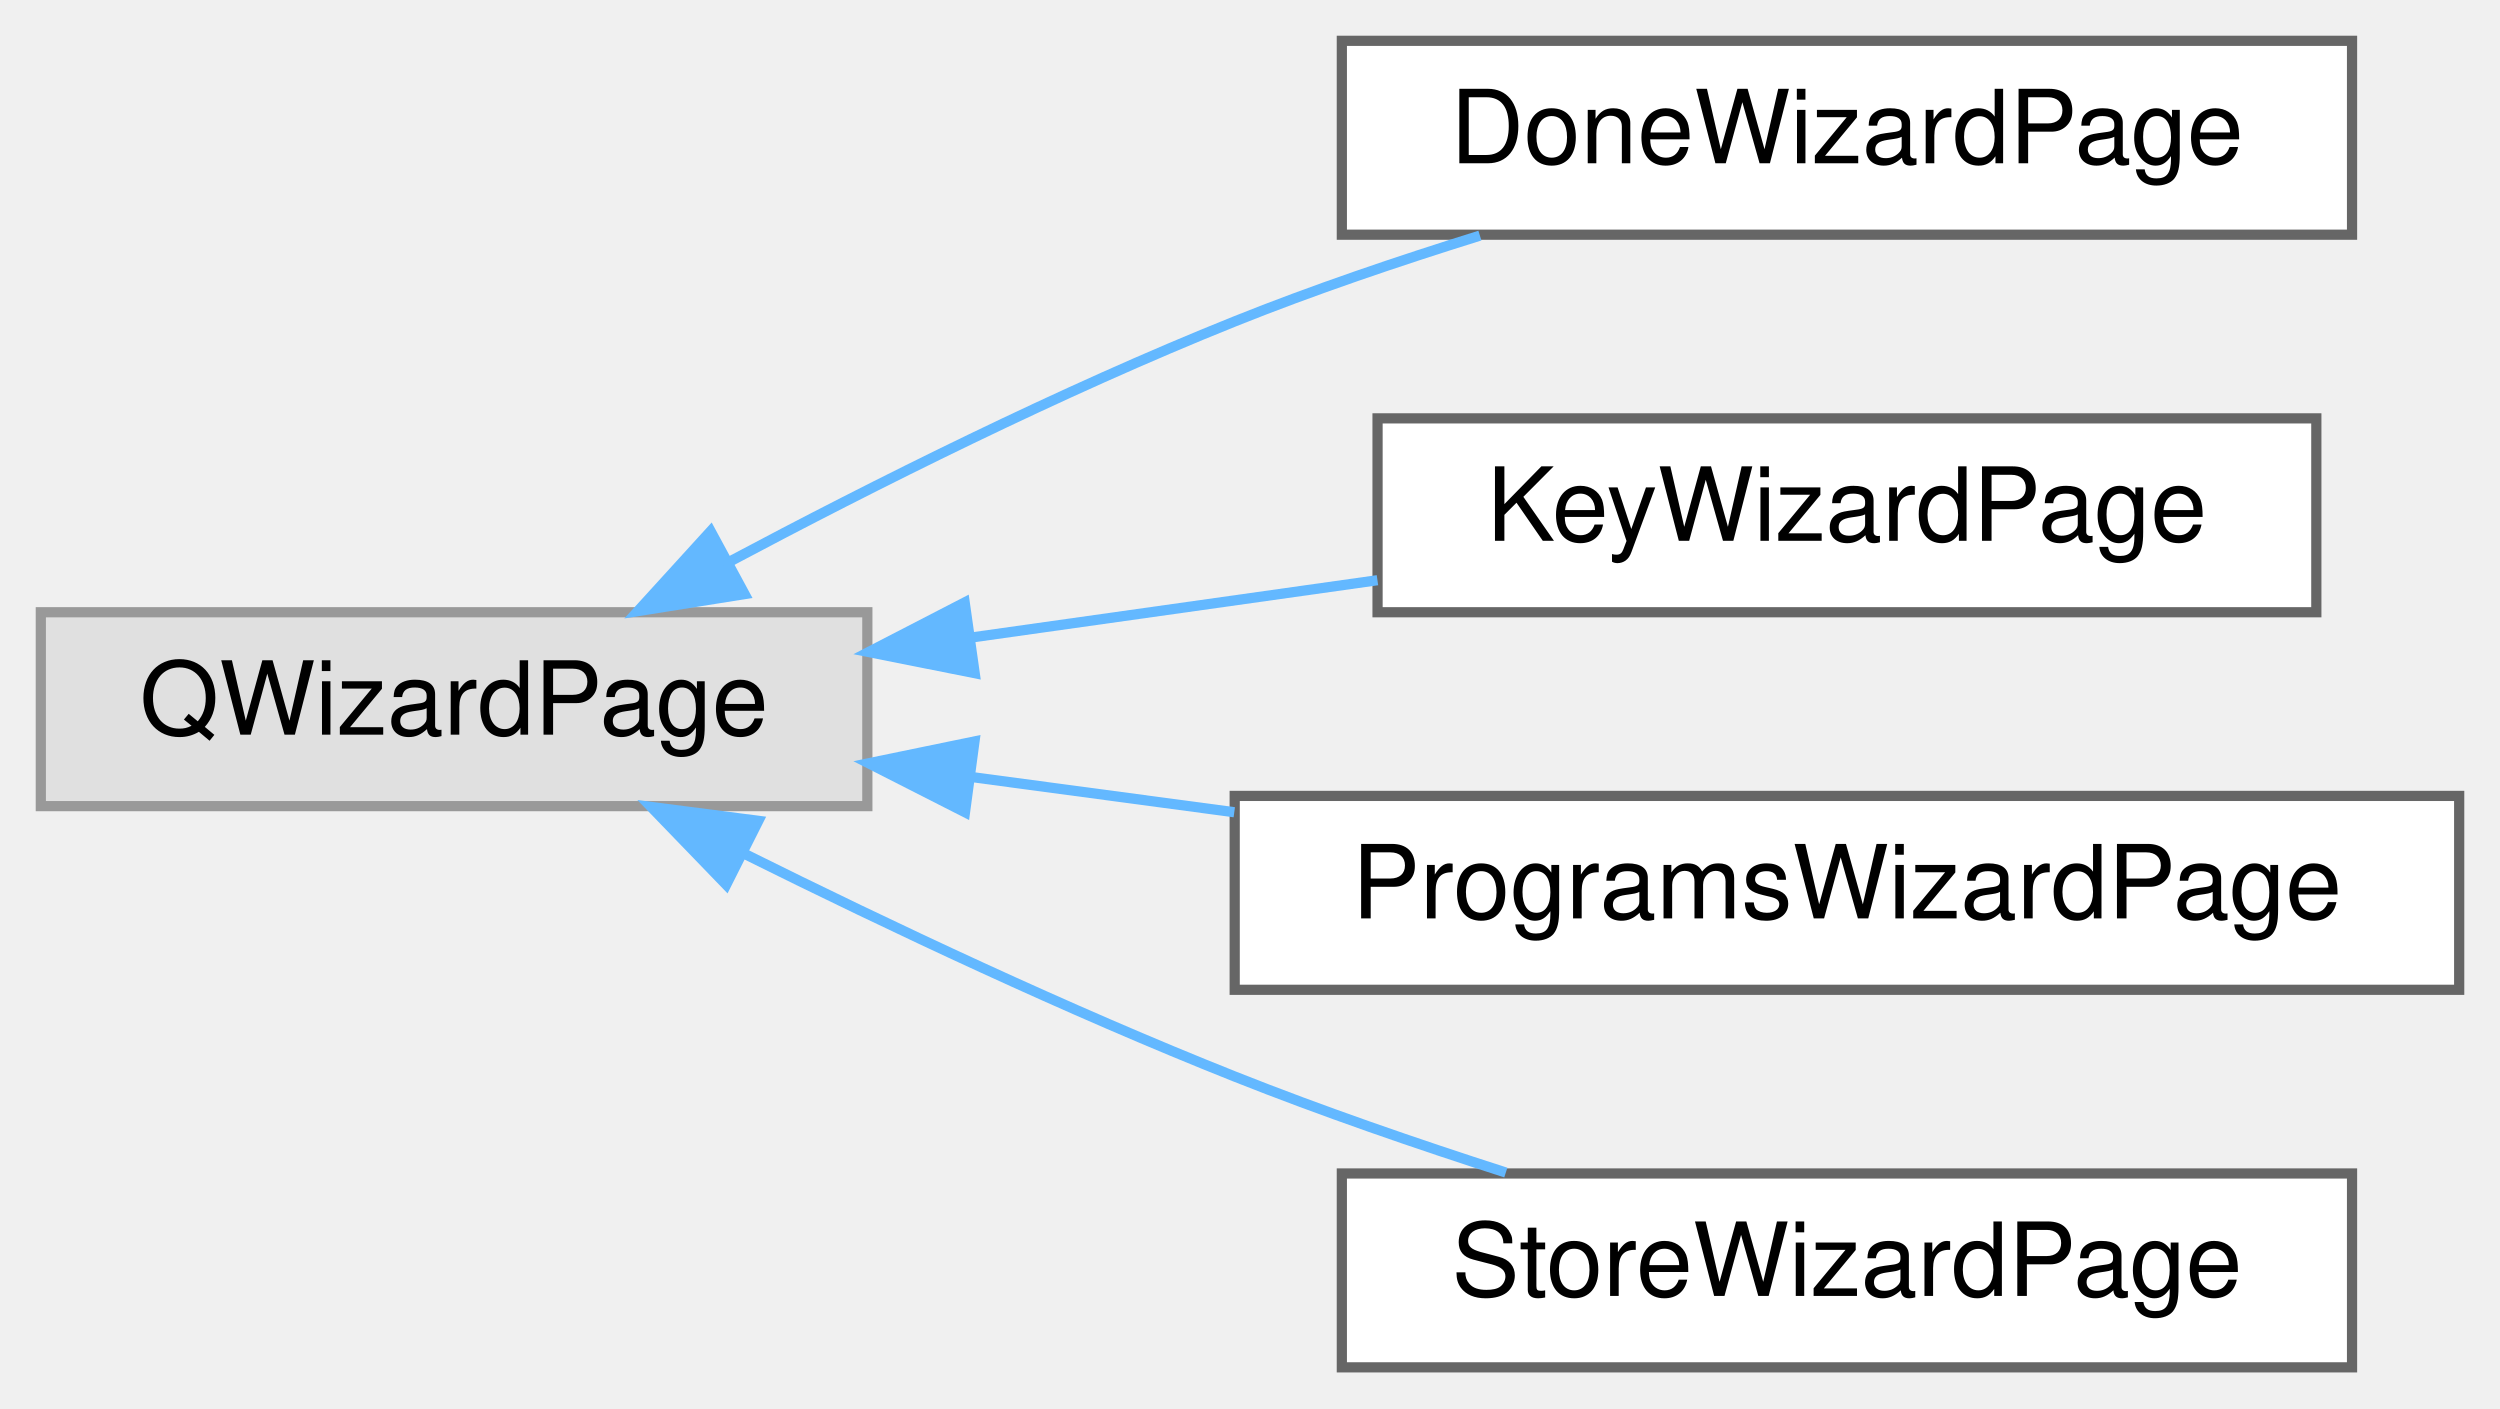
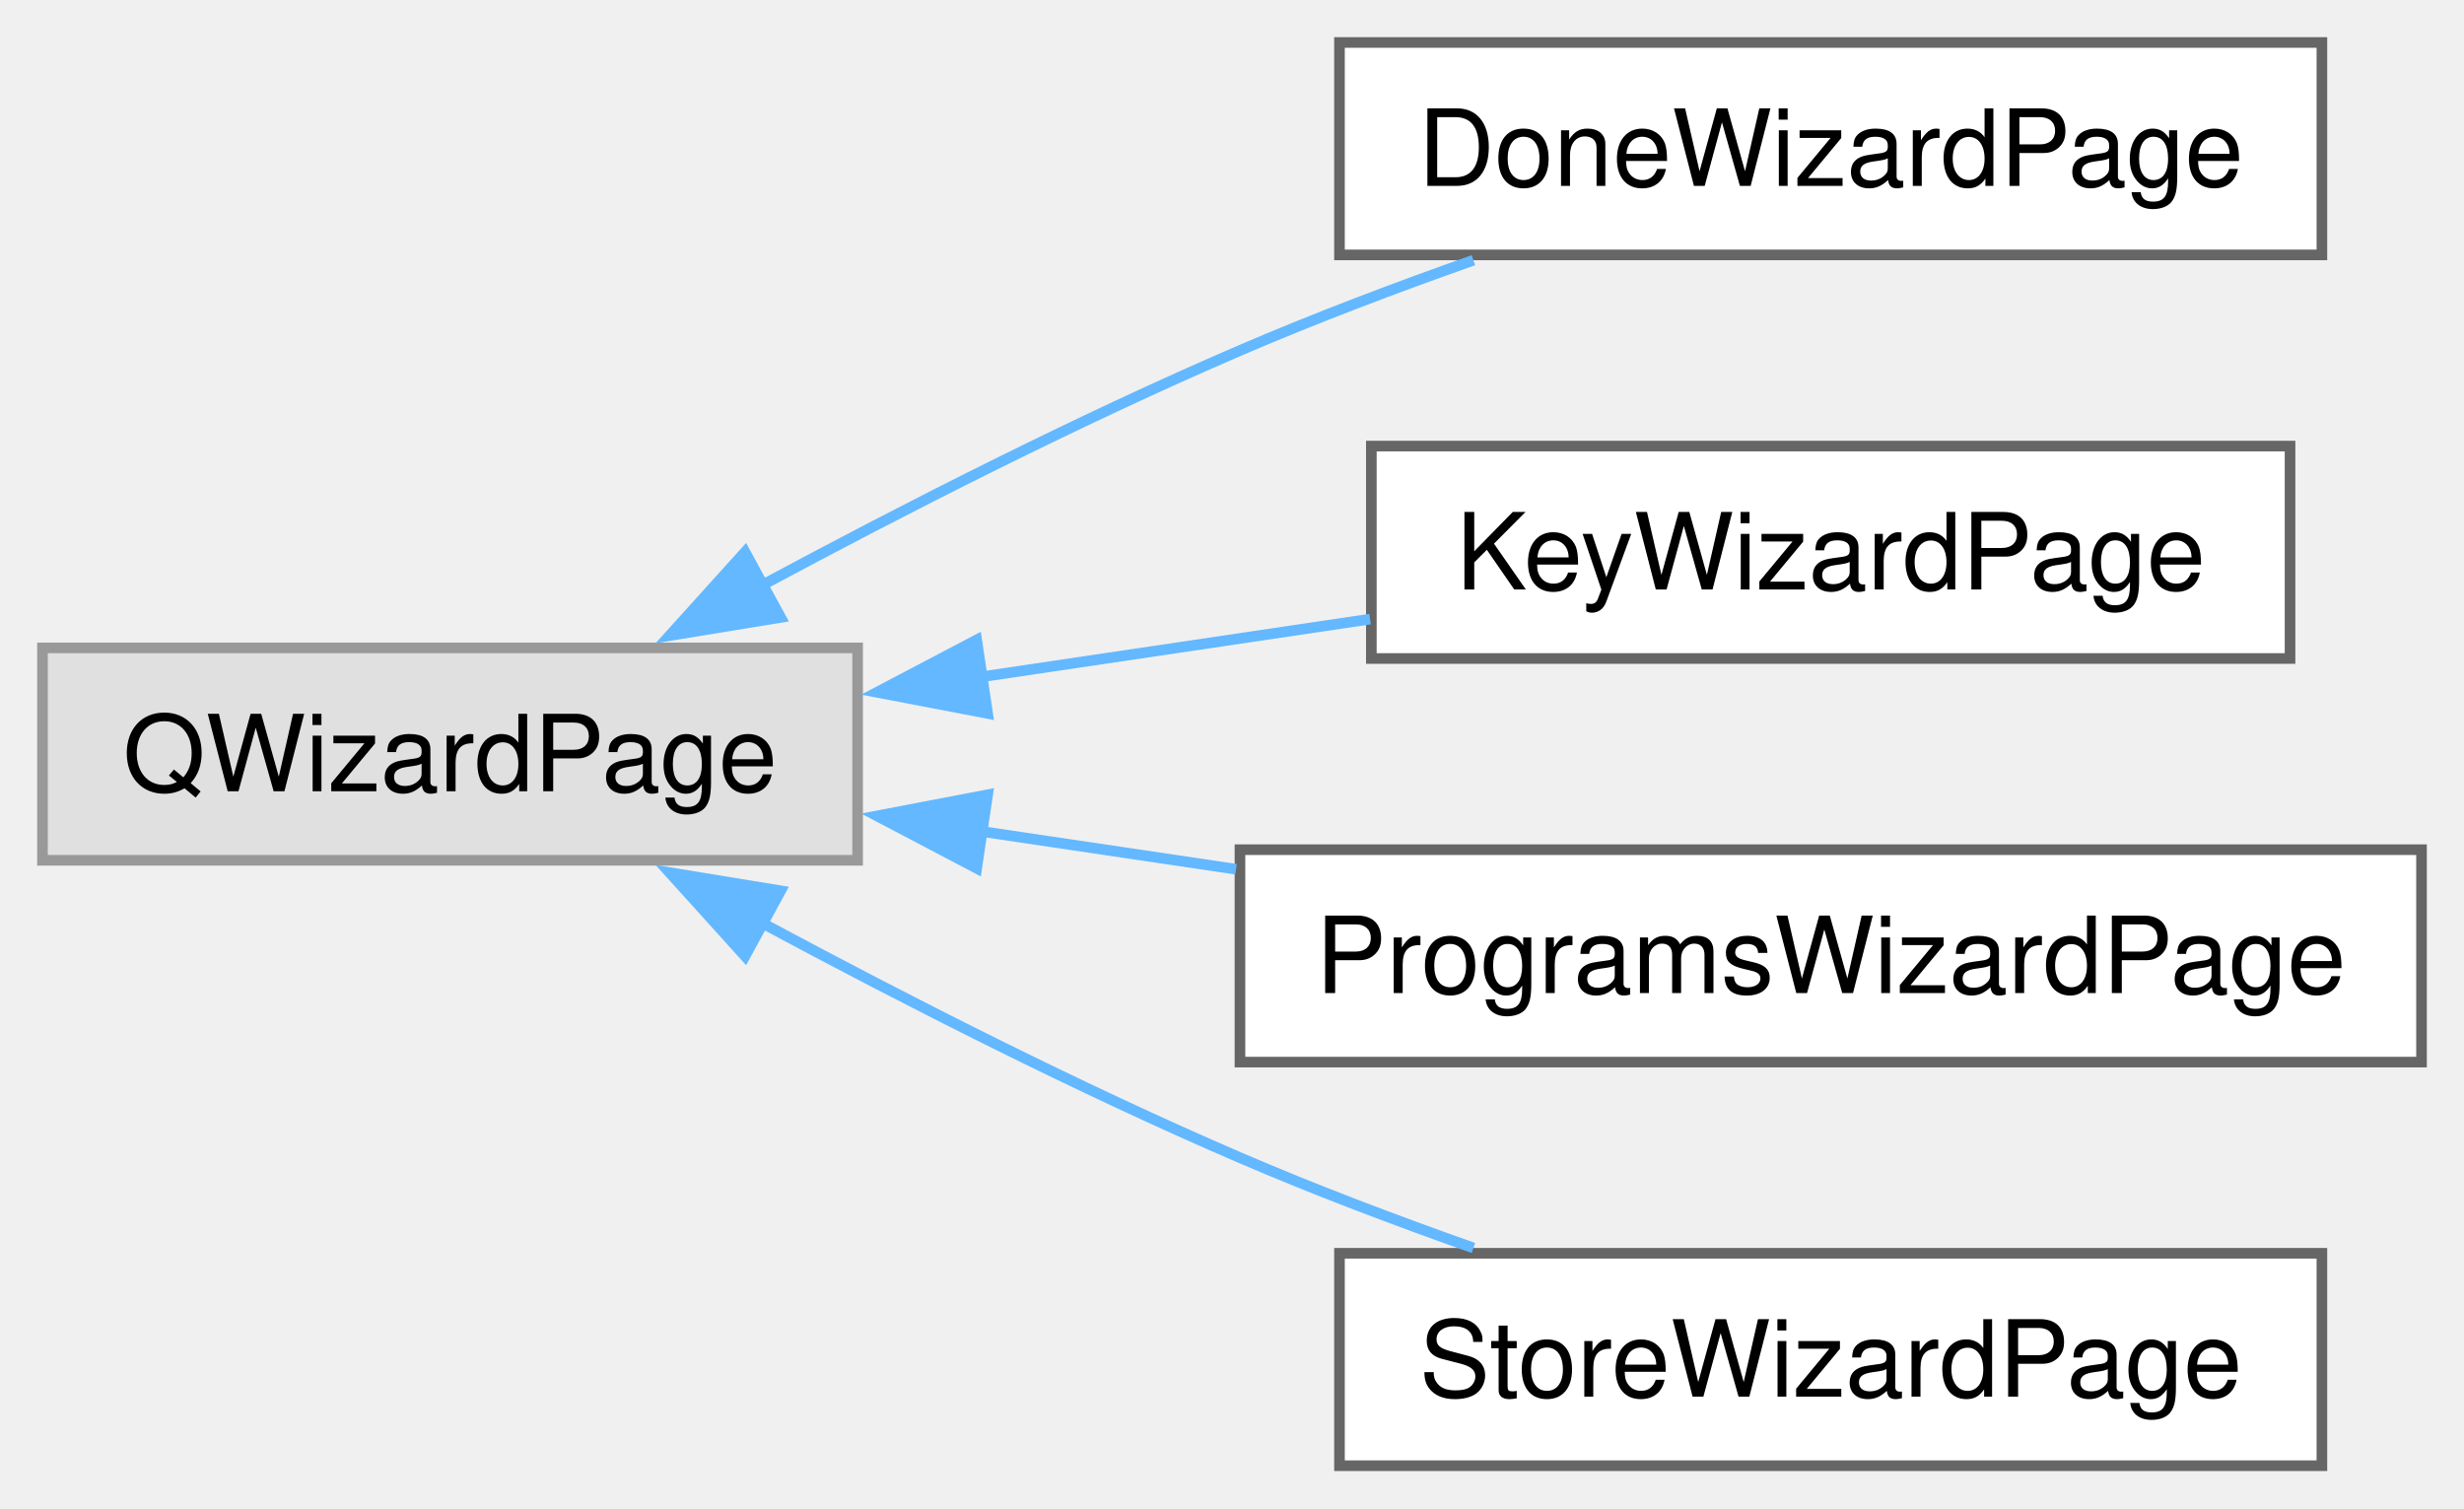
- <svg xmlns="http://www.w3.org/2000/svg" xmlns:xlink="http://www.w3.org/1999/xlink" width="245pt" height="138pt" viewBox="0.00 0.00 245.00 138.00">
-   <g id="graph0" class="graph" transform="scale(1 1) rotate(0) translate(4 134)">
+ <svg xmlns="http://www.w3.org/2000/svg" xmlns:xlink="http://www.w3.org/1999/xlink" width="232pt" height="142pt" viewBox="0.00 0.00 232.00 142.00">
+   <g id="graph0" class="graph" transform="scale(1 1) rotate(0) translate(4 138)">
    <g id="Node000000" class="node">
      <g id="a_Node000000">
        <a xlink:title=" ">
-           <polygon fill="#e0e0e0" stroke="#999999" points="81,-74 0,-74 0,-55 81,-55 81,-74" />
-           <text text-anchor="middle" x="40.5" y="-62" font-family="Helvetica,sans-Serif" font-size="10.00">QWizardPage</text>
+           <polygon fill="#e0e0e0" stroke="#999999" points="76.75,-77 0,-77 0,-57 76.75,-57 76.75,-77" />
+           <text xml:space="preserve" text-anchor="middle" x="38.38" y="-63.5" font-family="Helvetica,sans-Serif" font-size="10.00">QWizardPage</text>
        </a>
      </g>
    </g>
    <g id="Node000001" class="node">
      <g id="a_Node000001">
        <a xlink:href="class_done_wizard_page.html" target="_top" xlink:title="A summary and the two preferences worth asking on day one.">
-           <polygon fill="white" stroke="#666666" points="226.5,-130 127.5,-130 127.5,-111 226.5,-111 226.5,-130" />
-           <text text-anchor="middle" x="177" y="-118" font-family="Helvetica,sans-Serif" font-size="10.00">DoneWizardPage</text>
+           <polygon fill="white" stroke="#666666" points="214.62,-134 122.12,-134 122.12,-114 214.62,-114 214.62,-134" />
+           <text xml:space="preserve" text-anchor="middle" x="168.38" y="-120.5" font-family="Helvetica,sans-Serif" font-size="10.00">DoneWizardPage</text>
        </a>
      </g>
    </g>
    <g id="edge29_Node000000_Node000001" class="edge">
      <g id="a_edge29_Node000000_Node000001">
        <a xlink:title=" ">
-           <path fill="none" stroke="#63b8ff" d="M67.31,-78.86C81.67,-86.5 100.02,-95.69 117,-102.5 124.65,-105.57 133.04,-108.42 141.03,-110.91" />
-           <polygon fill="#63b8ff" stroke="#63b8ff" points="68.97,-75.78 58.51,-74.11 65.64,-81.94 68.97,-75.78" />
+           <path fill="none" stroke="#63b8ff" d="M67.77,-82.91C81.19,-90.12 97.57,-98.47 112.75,-105 119.76,-108.02 127.42,-110.92 134.73,-113.5" />
+           <polygon fill="#63b8ff" stroke="#63b8ff" points="69.5,-79.87 59.05,-78.16 66.15,-86.02 69.5,-79.87" />
        </a>
      </g>
    </g>
    <g id="Node000002" class="node">
      <g id="a_Node000002">
        <a xlink:href="class_key_wizard_page.html" target="_top" xlink:title="The secret keys gpg knows; a new pair can be generated here. The enabled ones become the recipients o...">
-           <polygon fill="white" stroke="#666666" points="223,-93 131,-93 131,-74 223,-74 223,-93" />
-           <text text-anchor="middle" x="177" y="-81" font-family="Helvetica,sans-Serif" font-size="10.00">KeyWizardPage</text>
+           <polygon fill="white" stroke="#666666" points="211.62,-96 125.12,-96 125.12,-76 211.62,-76 211.62,-96" />
+           <text xml:space="preserve" text-anchor="middle" x="168.38" y="-82.5" font-family="Helvetica,sans-Serif" font-size="10.00">KeyWizardPage</text>
        </a>
      </g>
    </g>
    <g id="edge30_Node000000_Node000002" class="edge">
      <g id="a_edge30_Node000000_Node000002">
        <a xlink:title=" ">
-           <path fill="none" stroke="#63b8ff" d="M91.31,-71.54C104.32,-73.37 118.25,-75.34 130.99,-77.14" />
-           <polygon fill="#63b8ff" stroke="#63b8ff" points="91.52,-68.03 81.13,-70.1 90.54,-74.96 91.52,-68.03" />
+           <path fill="none" stroke="#63b8ff" d="M88.37,-74.27C100.44,-76.06 113.27,-77.97 125,-79.71" />
+           <polygon fill="#63b8ff" stroke="#63b8ff" points="88.99,-70.83 78.58,-72.82 87.96,-77.75 88.99,-70.83" />
        </a>
      </g>
    </g>
    <g id="Node000003" class="node">
      <g id="a_Node000003">
        <a xlink:href="class_programs_wizard_page.html" target="_top" xlink:title="Where gpg, pass and git are; gpg is required, the rest optional. A stored path that no longer runs is...">
-           <polygon fill="white" stroke="#666666" points="237,-56 117,-56 117,-37 237,-37 237,-56" />
-           <text text-anchor="middle" x="177" y="-44" font-family="Helvetica,sans-Serif" font-size="10.00">ProgramsWizardPage</text>
+           <polygon fill="white" stroke="#666666" points="224,-58 112.75,-58 112.75,-38 224,-38 224,-58" />
+           <text xml:space="preserve" text-anchor="middle" x="168.38" y="-44.5" font-family="Helvetica,sans-Serif" font-size="10.00">ProgramsWizardPage</text>
        </a>
      </g>
    </g>
    <g id="edge31_Node000000_Node000003" class="edge">
      <g id="a_edge31_Node000000_Node000003">
        <a xlink:title=" ">
-           <path fill="none" stroke="#63b8ff" d="M91.14,-57.86C99.55,-56.73 108.35,-55.55 116.96,-54.4" />
-           <polygon fill="#63b8ff" stroke="#63b8ff" points="90.57,-54.4 81.13,-59.2 91.5,-61.34 90.57,-54.4" />
+           <path fill="none" stroke="#63b8ff" d="M88.33,-59.73C96.19,-58.57 104.38,-57.35 112.38,-56.16" />
+           <polygon fill="#63b8ff" stroke="#63b8ff" points="87.96,-56.25 78.58,-61.18 88.99,-63.17 87.96,-56.25" />
        </a>
      </g>
    </g>
    <g id="Node000004" class="node">
      <g id="a_Node000004">
        <a xlink:href="class_store_wizard_page.html" target="_top" xlink:title="The folder the passwords live in: an existing store is used as-is, a folder without ....">
-           <polygon fill="white" stroke="#666666" points="226.5,-19 127.5,-19 127.5,0 226.5,0 226.5,-19" />
-           <text text-anchor="middle" x="177" y="-7" font-family="Helvetica,sans-Serif" font-size="10.00">StoreWizardPage</text>
+           <polygon fill="white" stroke="#666666" points="214.62,-20 122.12,-20 122.12,0 214.62,0 214.62,-20" />
+           <text xml:space="preserve" text-anchor="middle" x="168.38" y="-6.5" font-family="Helvetica,sans-Serif" font-size="10.00">StoreWizardPage</text>
        </a>
      </g>
    </g>
    <g id="edge32_Node000000_Node000004" class="edge">
      <g id="a_edge32_Node000000_Node000004">
        <a xlink:title=" ">
-           <path fill="none" stroke="#63b8ff" d="M68.99,-50.31C83.13,-43.28 100.77,-34.95 117,-28.5 125.5,-25.12 134.86,-21.89 143.57,-19.09" />
-           <polygon fill="#63b8ff" stroke="#63b8ff" points="67.17,-47.3 59.81,-54.92 70.32,-53.56 67.17,-47.3" />
+           <path fill="none" stroke="#63b8ff" d="M67.77,-51.09C81.19,-43.88 97.57,-35.53 112.75,-29 119.76,-25.98 127.42,-23.08 134.73,-20.5" />
+           <polygon fill="#63b8ff" stroke="#63b8ff" points="66.15,-47.98 59.05,-55.84 69.5,-54.13 66.15,-47.98" />
        </a>
      </g>
    </g>
  </g>
</svg>
